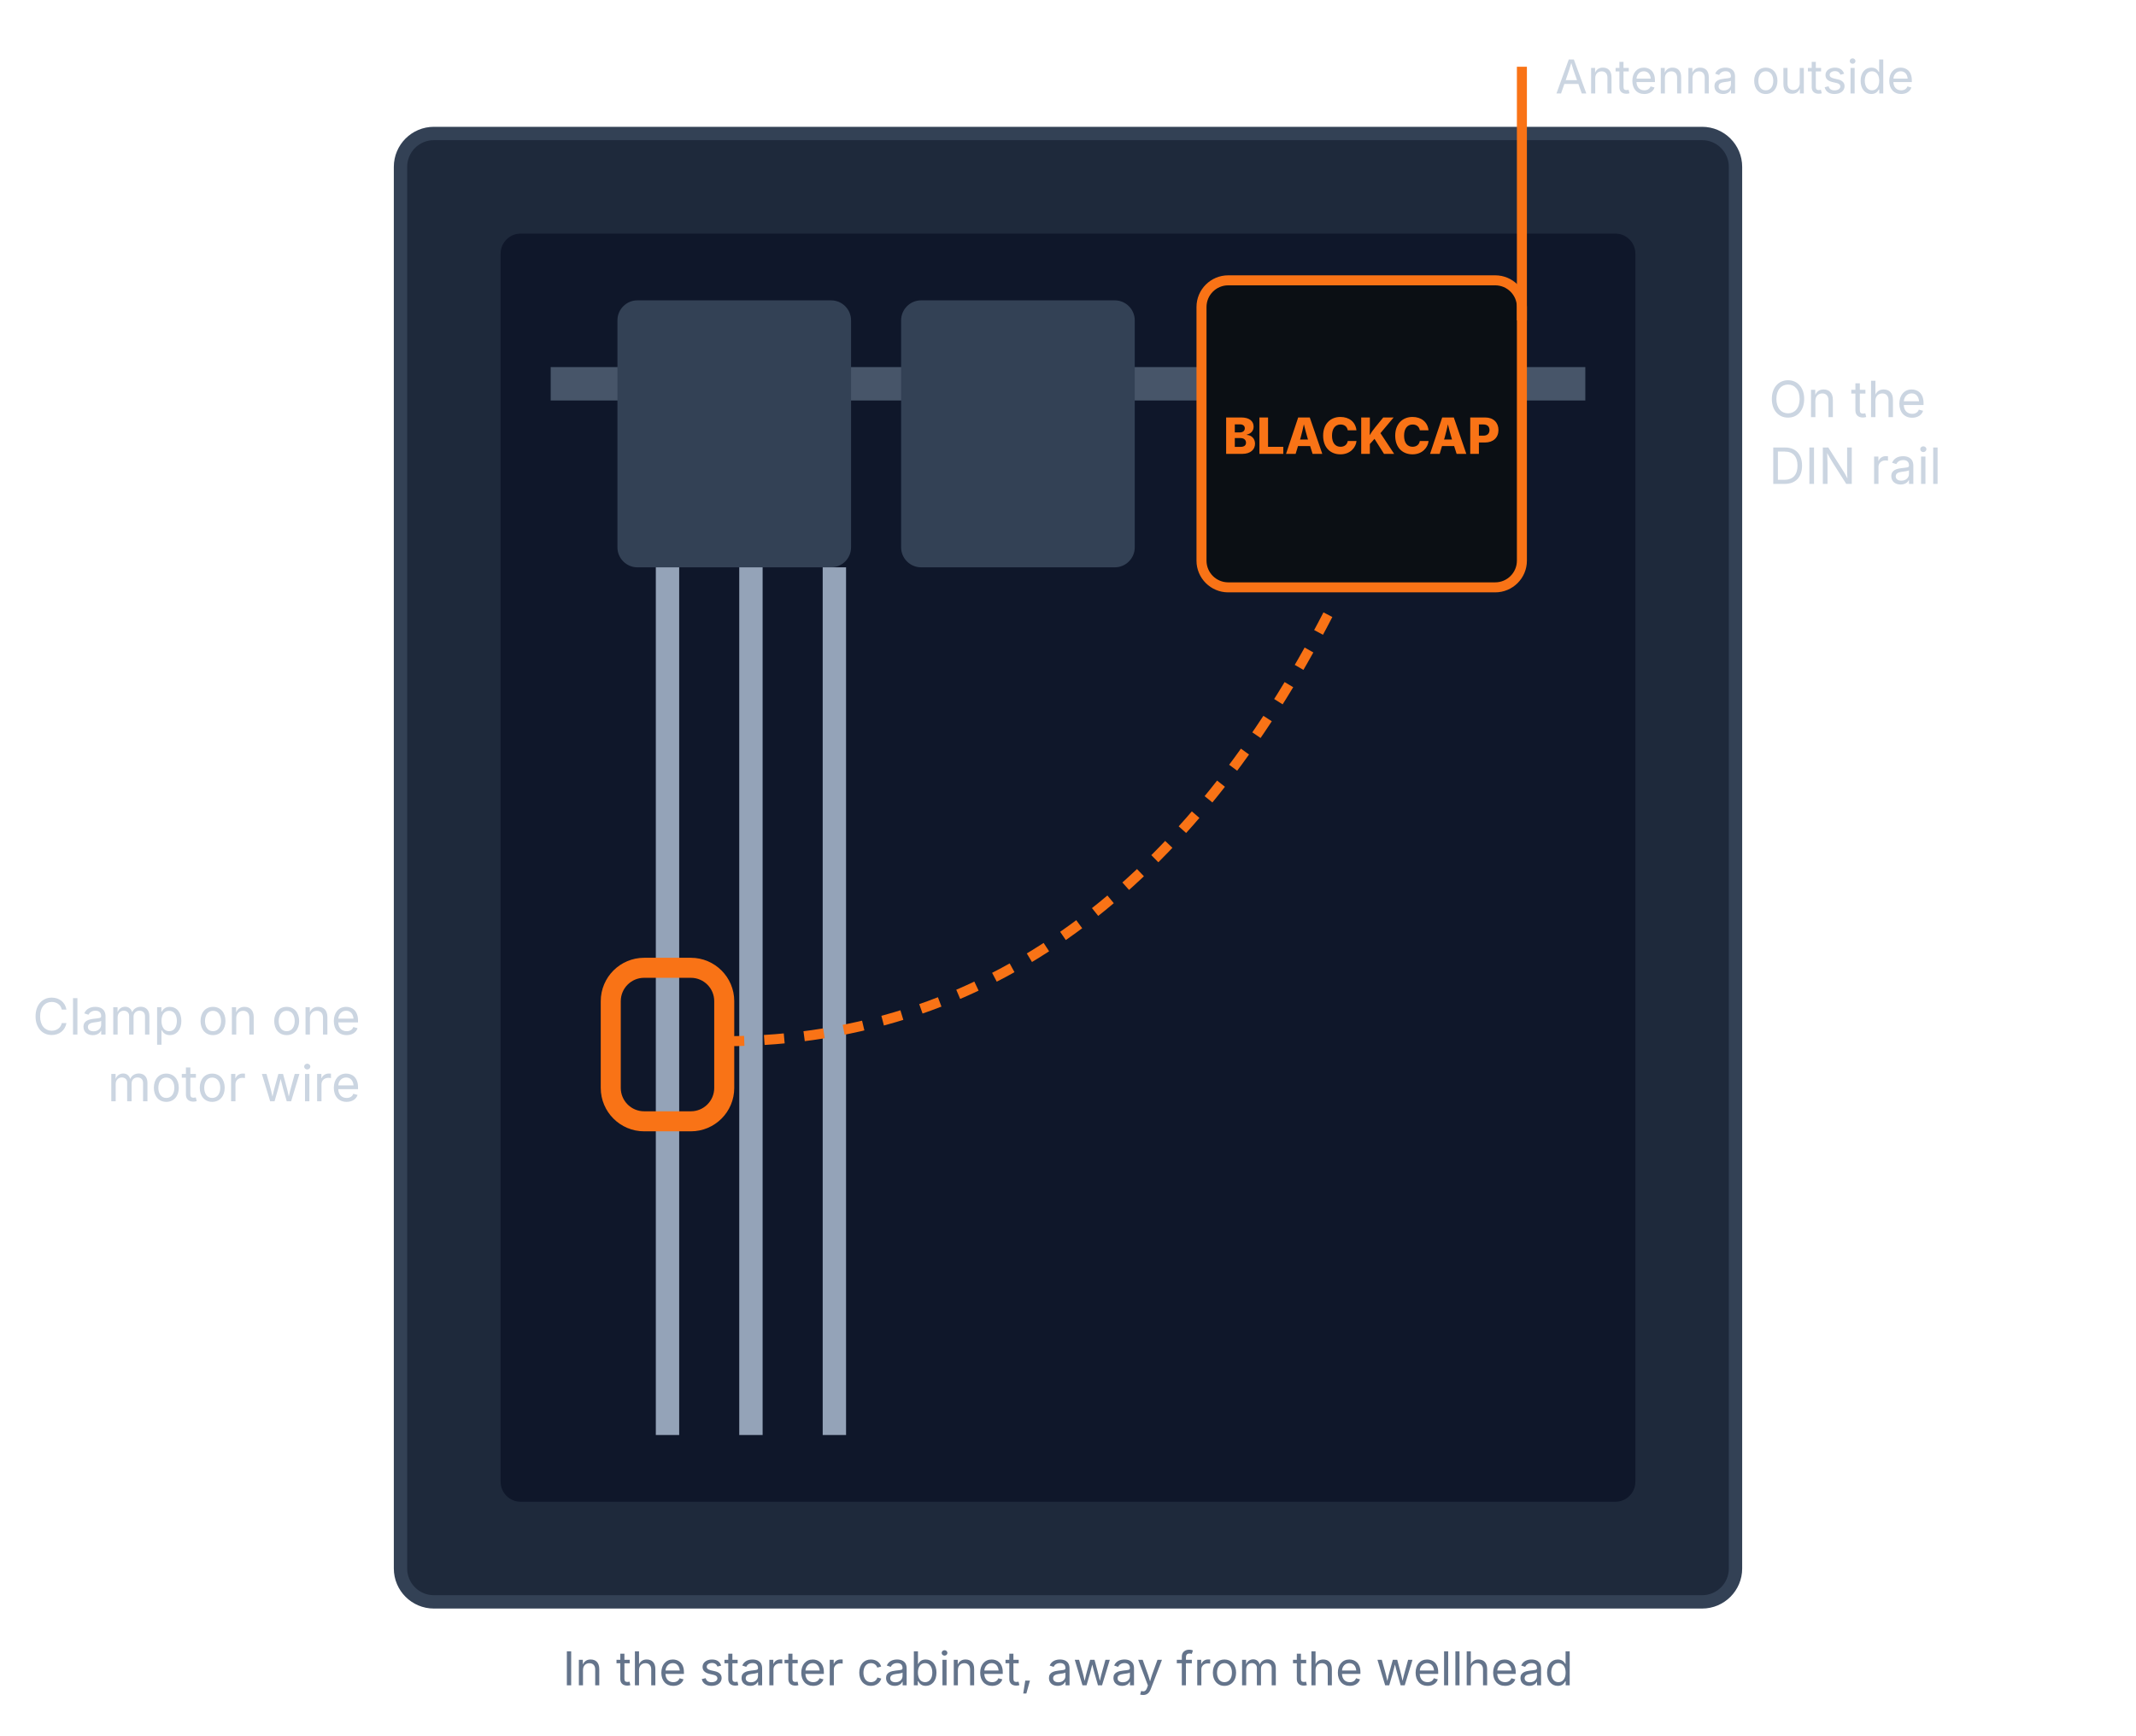
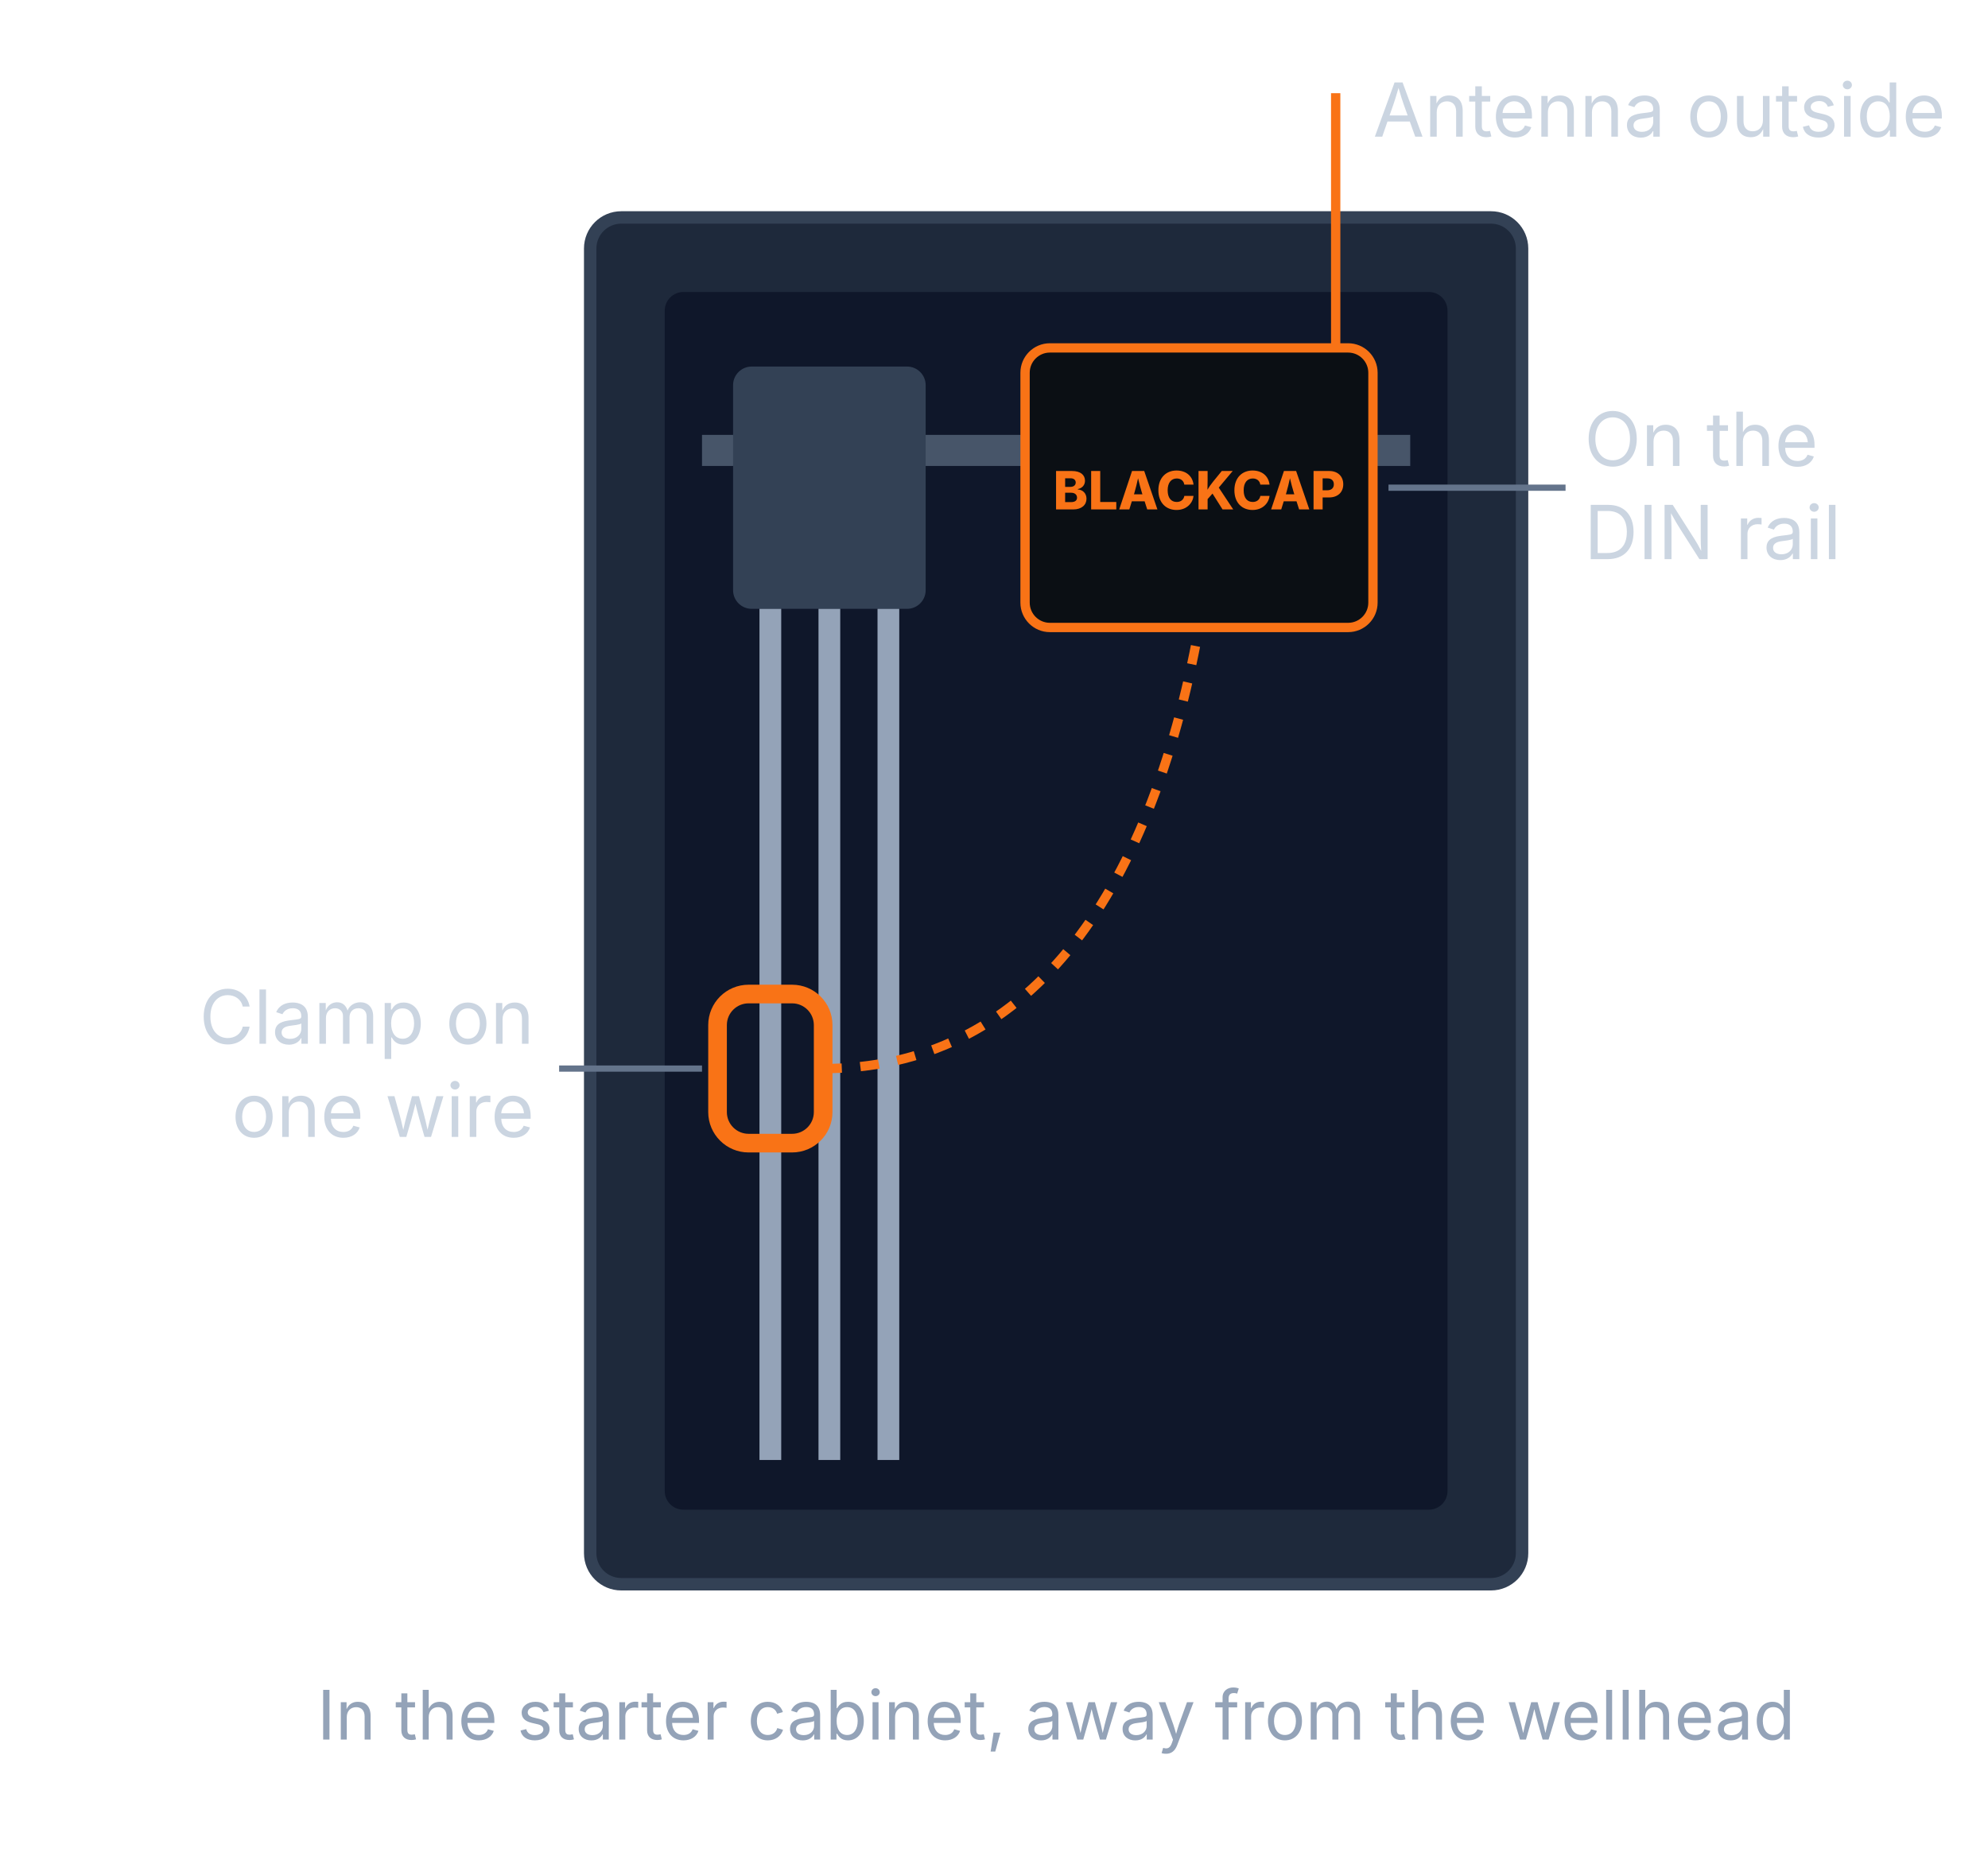
- <svg xmlns="http://www.w3.org/2000/svg" viewBox="0 0 640 520" width="100%" height="100%" preserveAspectRatio="xMidYMid meet" font-family="Inter, Helvetica, Arial, sans-serif">
-   <rect x="120" y="40" width="400" height="440" rx="10" fill="#1e293b" stroke="#334155" stroke-width="4" />
-   <rect x="150" y="70" width="340" height="380" rx="6" fill="#0f172a" />
-   <rect x="165" y="110" width="310" height="10" fill="#475569" />
-   <rect x="185" y="90" width="70" height="80" rx="6" fill="#334155" />
-   <rect x="270" y="90" width="70" height="80" rx="6" fill="#334155" />
-   <rect x="360" y="84" width="96" height="92" rx="8" fill="#0b0f14" stroke="#f97316" stroke-width="3" />
-   <text x="408" y="136" font-size="15" font-weight="800" fill="#f97316" text-anchor="middle">BLACKCAP</text>
-   <line x1="200" y1="170" x2="200" y2="430" stroke="#94a3b8" stroke-width="7" />
-   <line x1="225" y1="170" x2="225" y2="430" stroke="#94a3b8" stroke-width="7" />
-   <line x1="250" y1="170" x2="250" y2="430" stroke="#94a3b8" stroke-width="7" />
-   <rect x="183" y="290" width="34" height="46" rx="10" fill="none" stroke="#f97316" stroke-width="6" />
-   <path d="M217,312 C300,312 360,260 400,180" fill="none" stroke="#f97316" stroke-width="3" stroke-dasharray="6 6" />
-   <text x="108" y="310" font-size="15" fill="#cbd5e1" text-anchor="end">Clamp on one</text>
-   <text x="108" y="330" font-size="15" fill="#cbd5e1" text-anchor="end">motor wire</text>
-   <text x="530" y="125" font-size="15" fill="#cbd5e1">On the</text>
-   <text x="530" y="145" font-size="15" fill="#cbd5e1">DIN rail</text>
-   <line x1="456" y1="96" x2="456" y2="20" stroke="#f97316" stroke-width="3" />
-   <text x="466" y="28" font-size="14" fill="#cbd5e1">Antenna outside</text>
-   <text x="320" y="505" font-size="14" fill="#64748b" text-anchor="middle">In the starter cabinet, away from the wellhead</text>
+ <svg xmlns="http://www.w3.org/2000/svg" viewBox="0 0 640 600" width="100%" height="100%" preserveAspectRatio="xMidYMid meet" font-family="Inter, Helvetica, Arial, sans-serif">
+   <rect x="190" y="70" width="300" height="440" rx="10" fill="#1e293b" stroke="#334155" stroke-width="4" />
+   <rect x="214" y="94" width="252" height="392" rx="6" fill="#0f172a" />
+   <rect x="226" y="140" width="228" height="10" fill="#475569" />
+   <rect x="236" y="118" width="62" height="78" rx="6" fill="#334155" />
+   <rect x="330" y="112" width="112" height="90" rx="8" fill="#0b0f14" stroke="#f97316" stroke-width="3" />
+   <text x="386" y="164" font-size="17" font-weight="800" fill="#f97316" text-anchor="middle">BLACKCAP</text>
+   <line x1="248" y1="196" x2="248" y2="470" stroke="#94a3b8" stroke-width="7" />
+   <line x1="267" y1="196" x2="267" y2="470" stroke="#94a3b8" stroke-width="7" />
+   <line x1="286" y1="196" x2="286" y2="470" stroke="#94a3b8" stroke-width="7" />
+   <rect x="231" y="320" width="34" height="48" rx="10" fill="none" stroke="#f97316" stroke-width="6" />
+   <path d="M265,344 C330,344 370,290 386,202" fill="none" stroke="#f97316" stroke-width="3" stroke-dasharray="6 6" />
+   <line x1="180" y1="344" x2="226" y2="344" stroke="#64748b" stroke-width="2" />
+   <text x="172" y="336" font-size="24" fill="#cbd5e1" text-anchor="end">Clamp on</text>
+   <text x="172" y="366" font-size="24" fill="#cbd5e1" text-anchor="end">one wire</text>
+   <line x1="447" y1="157" x2="504" y2="157" stroke="#64748b" stroke-width="2" />
+   <text x="510" y="150" font-size="24" fill="#cbd5e1">On the</text>
+   <text x="510" y="180" font-size="24" fill="#cbd5e1">DIN rail</text>
+   <line x1="430" y1="112" x2="430" y2="30" stroke="#f97316" stroke-width="3" />
+   <text x="442" y="44" font-size="24" fill="#cbd5e1">Antenna outside</text>
+   <text x="340" y="560" font-size="22" fill="#94a3b8" text-anchor="middle">In the starter cabinet, away from the wellhead</text>
</svg>
